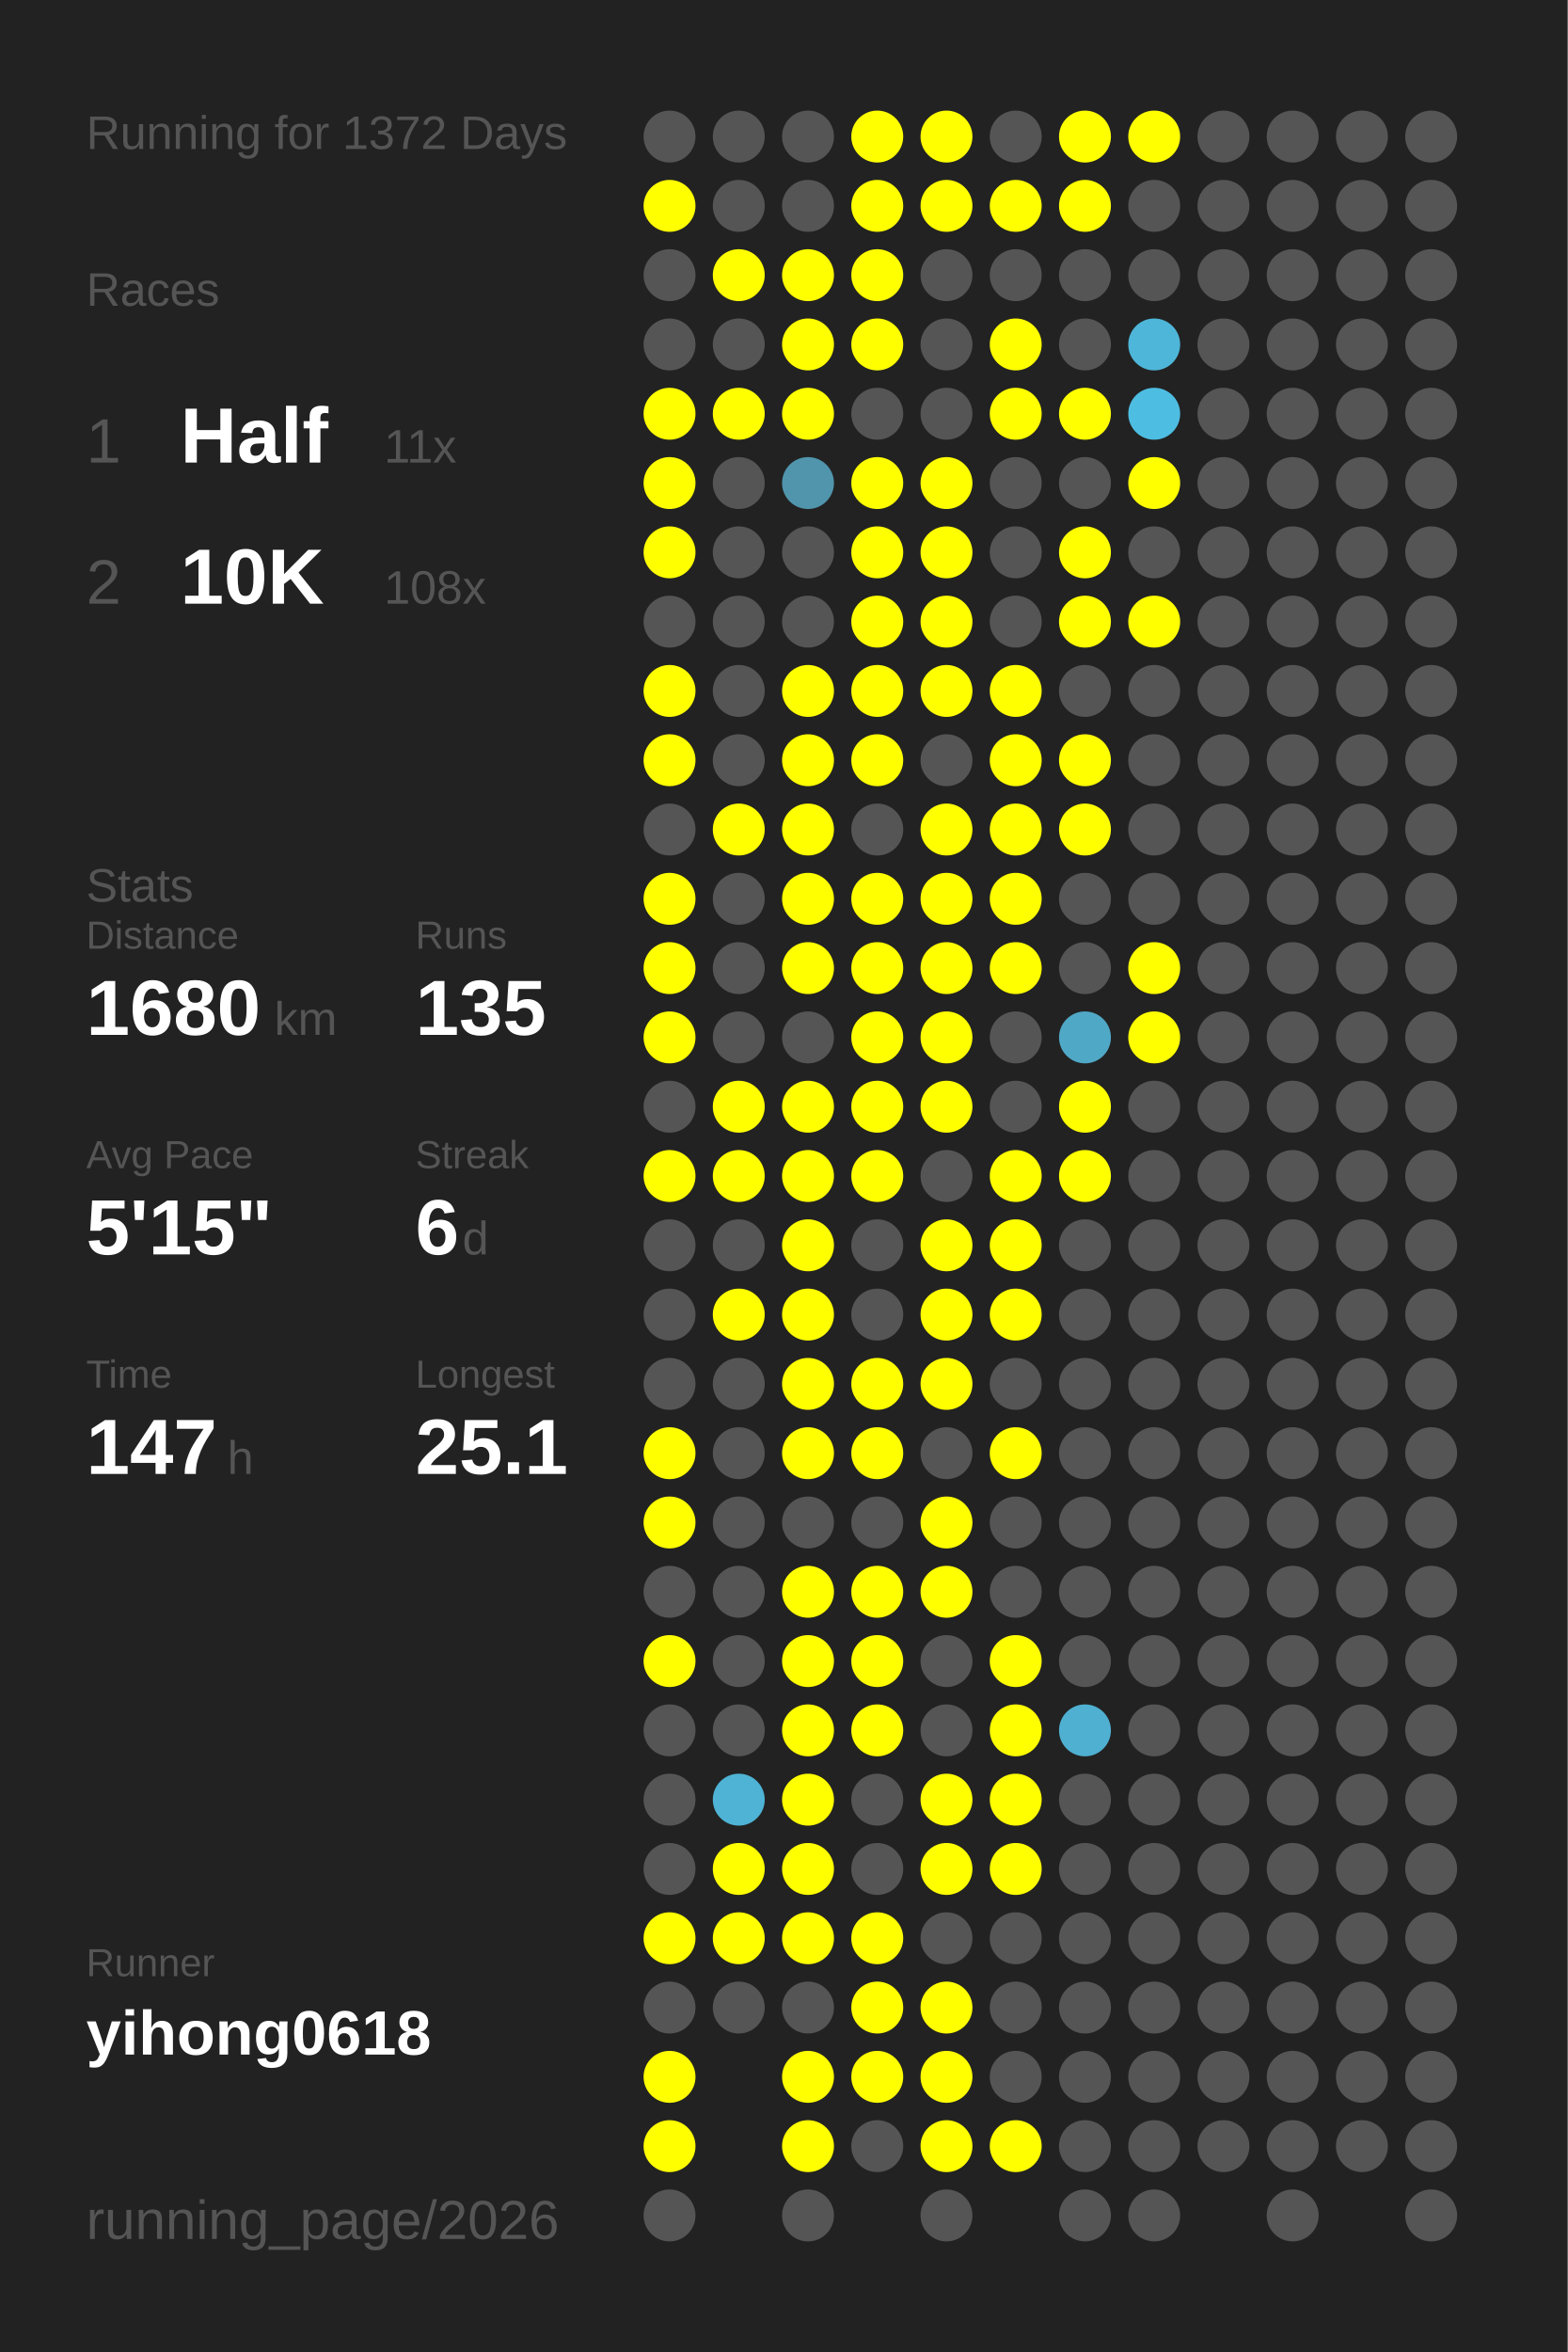
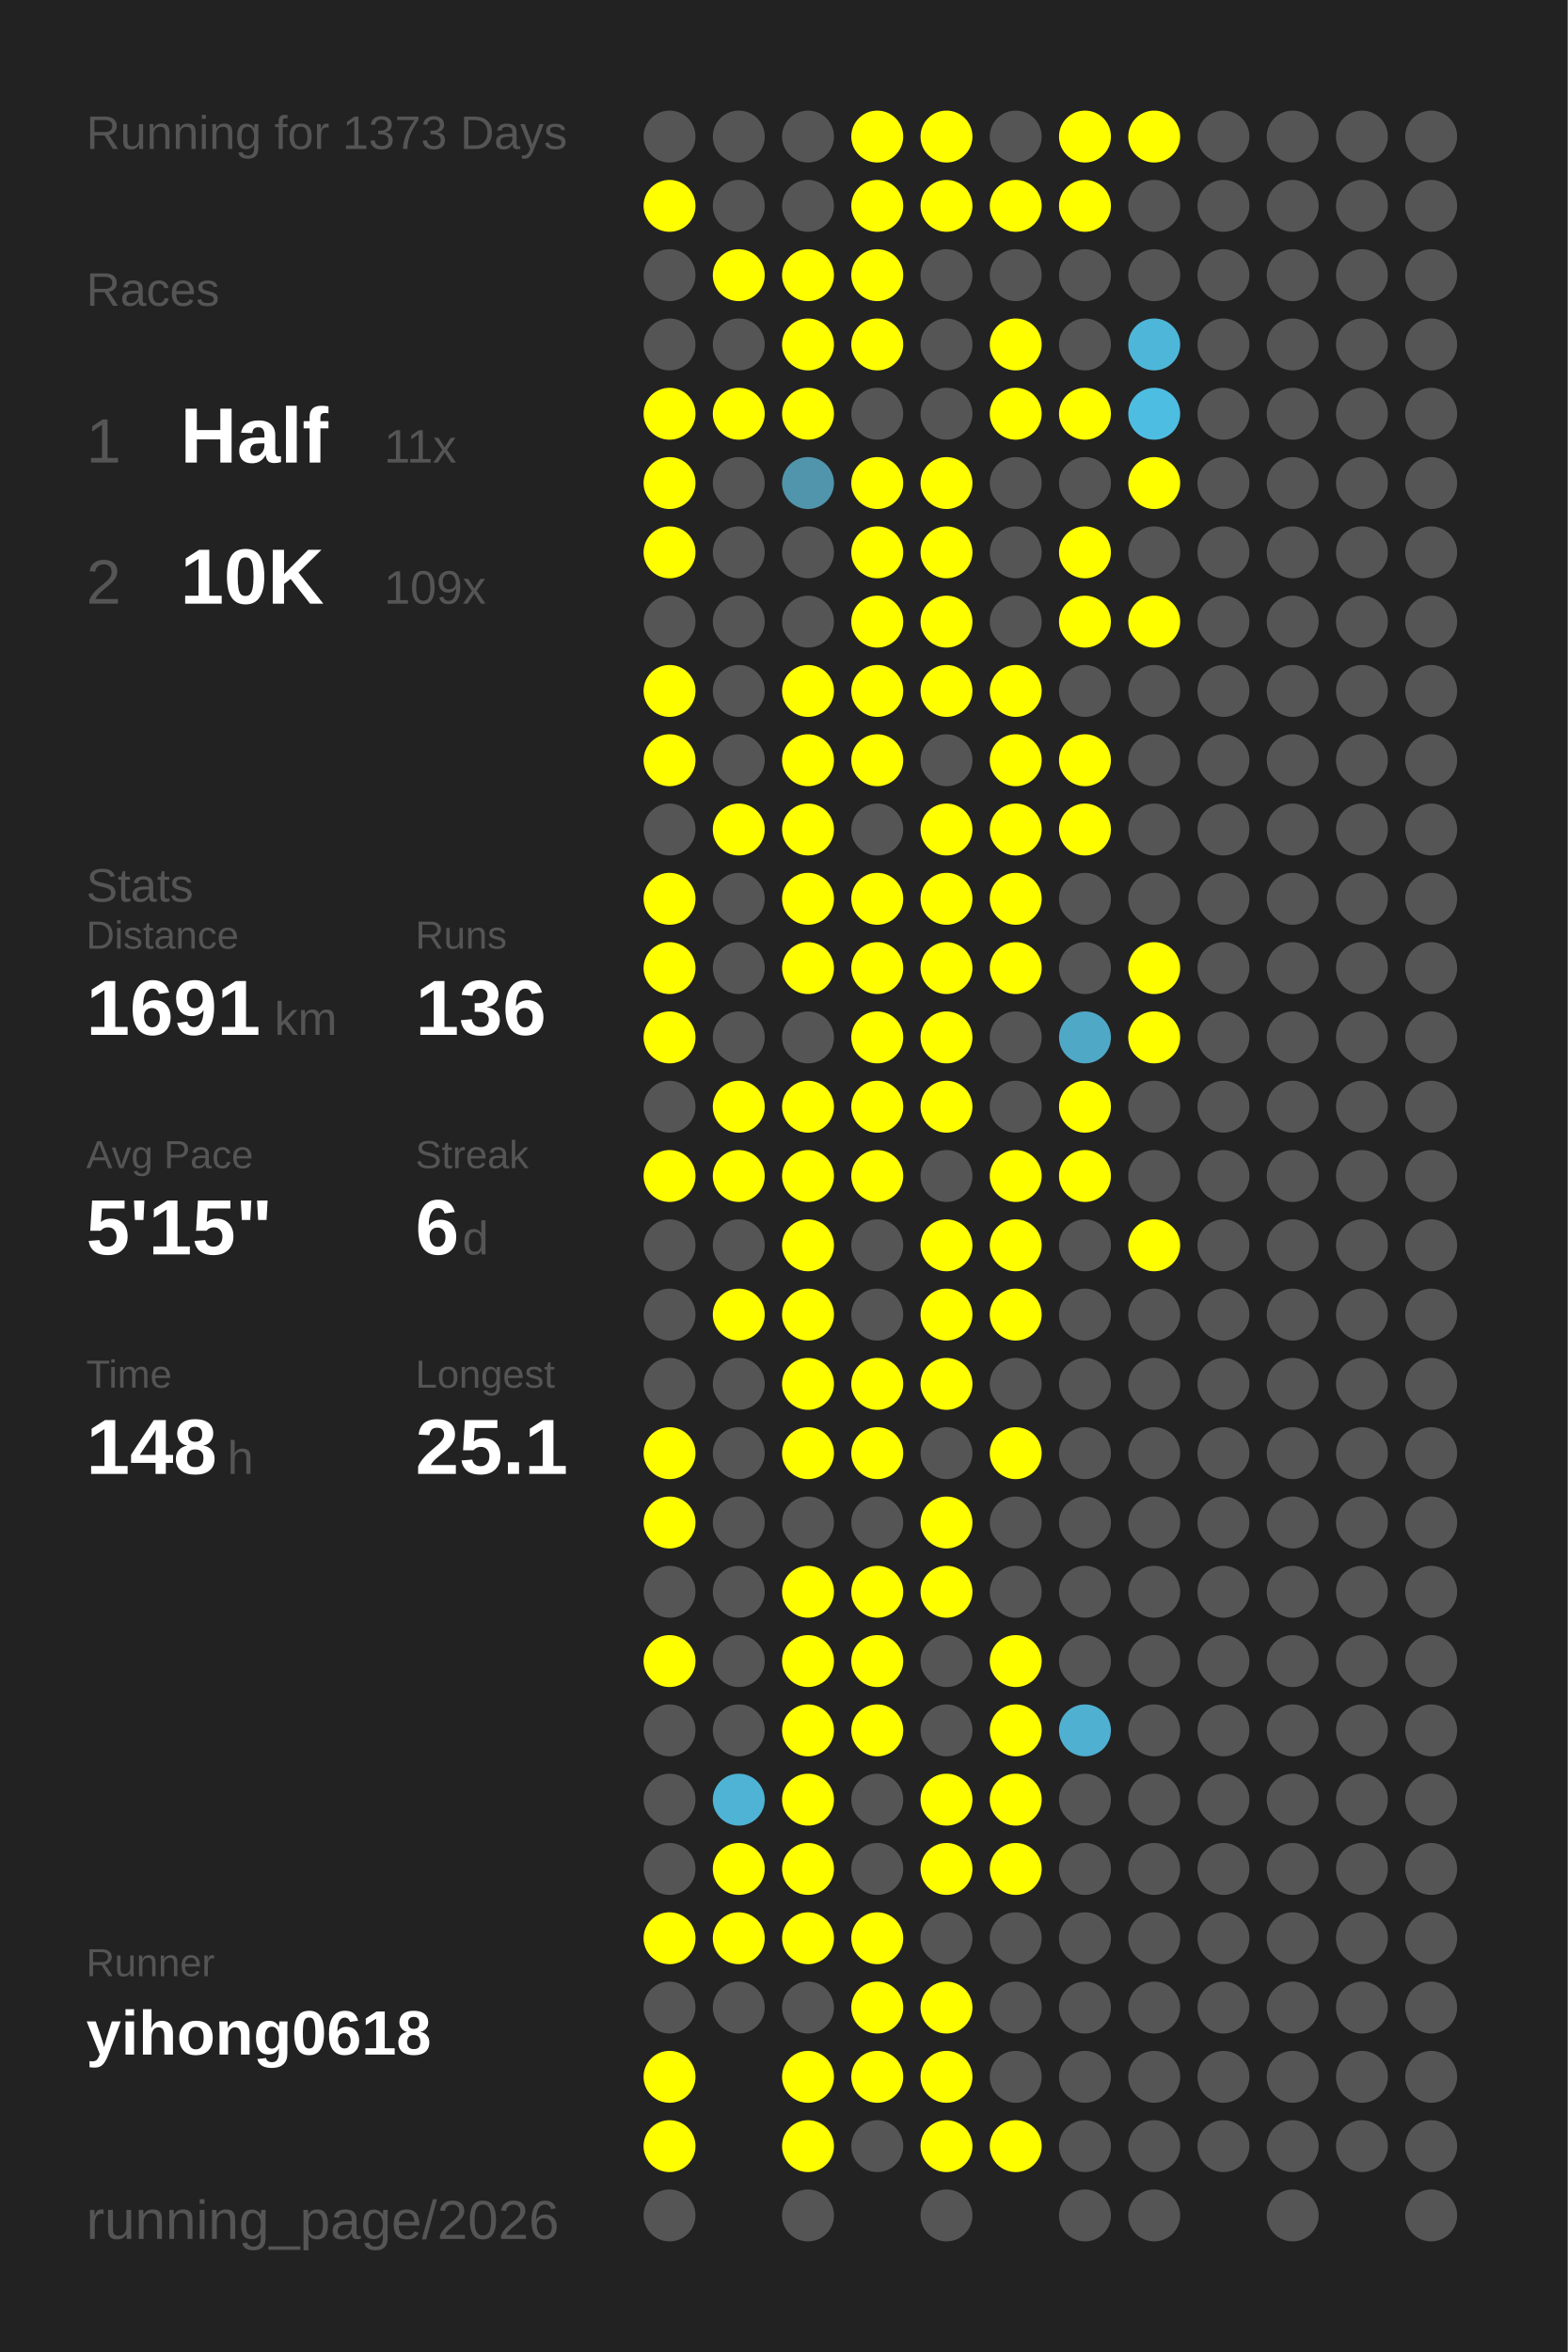
<svg xmlns="http://www.w3.org/2000/svg" baseProfile="full" height="300mm" version="1.1" viewBox="0,0,200,300" width="200mm">
  <defs />
  <rect fill="#222222" height="300" width="200" x="0" y="0" />
-   <text fill="#555555" style="font-size:6px; font-family:Arial;" x="11" y="19">Running for 1372 Days</text>
+   <text fill="#555555" style="font-size:6px; font-family:Arial;" x="11" y="19">Running for 1373 Days</text>
  <text fill="#555555" style="font-size:6px; font-family:Arial;" x="11" y="39">Races</text>
  <text fill="#555555" style="font-size:8px; font-family:Arial;" x="11" y="59">1</text>
  <text fill="#FFFFFF" style="font-size:10px; font-family:Arial; font-weight:bold;" x="23" y="59">Half</text>
  <text fill="#555555" style="font-size:6px; font-family:Arial;" x="49" y="59">11x</text>
  <text fill="#555555" style="font-size:8px; font-family:Arial;" x="11" y="77">2</text>
  <text fill="#FFFFFF" style="font-size:10px; font-family:Arial; font-weight:bold;" x="23" y="77">10K</text>
-   <text fill="#555555" style="font-size:6px; font-family:Arial;" x="49" y="77">108x</text>
+   <text fill="#555555" style="font-size:6px; font-family:Arial;" x="49" y="77">109x</text>
  <text fill="#555555" style="font-size:6px; font-family:Arial;" x="11" y="115">Stats</text>
  <text fill="#555555" style="font-size:5px; font-family:Arial;" x="11" y="121">Distance</text>
-   <text fill="#FFFFFF" style="font-size:10px; font-family:Arial; font-weight:bold;" x="11" y="132">1680</text>
+   <text fill="#FFFFFF" style="font-size:10px; font-family:Arial; font-weight:bold;" x="11" y="132">1691</text>
  <text fill="#555555" style="font-size:6px; font-family:Arial;" x="35" y="132">km</text>
  <text fill="#555555" style="font-size:5px; font-family:Arial;" x="53" y="121">Runs</text>
-   <text fill="#FFFFFF" style="font-size:10px; font-family:Arial; font-weight:bold;" x="53" y="132">135</text>
+   <text fill="#FFFFFF" style="font-size:10px; font-family:Arial; font-weight:bold;" x="53" y="132">136</text>
  <text fill="#555555" style="font-size:5px; font-family:Arial;" x="11" y="149">Avg Pace</text>
  <text fill="#FFFFFF" style="font-size:10px; font-family:Arial; font-weight:bold;" x="11" y="160">5'15"</text>
  <text fill="#555555" style="font-size:5px; font-family:Arial;" x="53" y="149">Streak</text>
  <text fill="#FFFFFF" style="font-size:10px; font-family:Arial; font-weight:bold;" x="53" y="160">6</text>
  <text fill="#555555" style="font-size:6px; font-family:Arial;" x="59" y="160">d</text>
  <text fill="#555555" style="font-size:5px; font-family:Arial;" x="11" y="177">Time</text>
-   <text fill="#FFFFFF" style="font-size:10px; font-family:Arial; font-weight:bold;" x="11" y="188">147</text>
+   <text fill="#FFFFFF" style="font-size:10px; font-family:Arial; font-weight:bold;" x="11" y="188">148</text>
  <text fill="#555555" style="font-size:6px; font-family:Arial;" x="29" y="188">h</text>
  <text fill="#555555" style="font-size:5px; font-family:Arial;" x="53" y="177">Longest</text>
  <text fill="#FFFFFF" style="font-size:10px; font-family:Arial; font-weight:bold;" x="53" y="188">25.1</text>
  <text fill="#555555" style="font-size:5px; font-family:Arial;" x="11" y="252.065">Runner</text>
  <text fill="#FFFFFF" style="font-size:8px; font-family:Arial; font-weight:bold;" x="11" y="262.065">yihong0618</text>
  <text fill="#555555" style="font-size:7px; font-family:Arial;" x="11" y="285.581">running_page/2026</text>
  <circle cx="85.417" cy="17.419" fill="#555555" r="3.312" />
  <circle cx="85.417" cy="26.258" fill="#FFFF00" r="3.312" />
  <circle cx="85.417" cy="35.097" fill="#555555" r="3.312" />
  <circle cx="85.417" cy="43.935" fill="#555555" r="3.312" />
  <circle cx="85.417" cy="52.774" fill="#FFFF00" r="3.312" />
  <circle cx="85.417" cy="61.613" fill="#FFFF00" r="3.312" />
  <circle cx="85.417" cy="70.452" fill="#FFFF00" r="3.312" />
  <circle cx="85.417" cy="79.29" fill="#555555" r="3.312" />
  <circle cx="85.417" cy="88.129" fill="#FFFF00" r="3.312" />
  <circle cx="85.417" cy="96.968" fill="#FFFF00" r="3.312" />
  <circle cx="85.417" cy="105.806" fill="#555555" r="3.312" />
  <circle cx="85.417" cy="114.645" fill="#FFFF00" r="3.312" />
  <circle cx="85.417" cy="123.484" fill="#FFFF00" r="3.312" />
  <circle cx="85.417" cy="132.323" fill="#FFFF00" r="3.312" />
  <circle cx="85.417" cy="141.161" fill="#555555" r="3.312" />
  <circle cx="85.417" cy="150" fill="#FFFF00" r="3.312" />
  <circle cx="85.417" cy="158.839" fill="#555555" r="3.312" />
  <circle cx="85.417" cy="167.677" fill="#555555" r="3.312" />
  <circle cx="85.417" cy="176.516" fill="#555555" r="3.312" />
  <circle cx="85.417" cy="185.355" fill="#FFFF00" r="3.312" />
  <circle cx="85.417" cy="194.194" fill="#FFFF00" r="3.312" />
  <circle cx="85.417" cy="203.032" fill="#555555" r="3.312" />
  <circle cx="85.417" cy="211.871" fill="#FFFF00" r="3.312" />
  <circle cx="85.417" cy="220.71" fill="#555555" r="3.312" />
  <circle cx="85.417" cy="229.548" fill="#555555" r="3.312" />
  <circle cx="85.417" cy="238.387" fill="#555555" r="3.312" />
  <circle cx="85.417" cy="247.226" fill="#FFFF00" r="3.312" />
  <circle cx="85.417" cy="256.065" fill="#555555" r="3.312" />
  <circle cx="85.417" cy="264.903" fill="#FFFF00" r="3.312" />
  <circle cx="85.417" cy="273.742" fill="#FFFF00" r="3.312" />
  <circle cx="85.417" cy="282.581" fill="#555555" r="3.312" />
  <circle cx="94.25" cy="17.419" fill="#555555" r="3.312" />
  <circle cx="94.25" cy="26.258" fill="#555555" r="3.312" />
  <circle cx="94.25" cy="35.097" fill="#FFFF00" r="3.312" />
  <circle cx="94.25" cy="43.935" fill="#555555" r="3.312" />
  <circle cx="94.25" cy="52.774" fill="#FFFF00" r="3.312" />
  <circle cx="94.25" cy="61.613" fill="#555555" r="3.312" />
  <circle cx="94.25" cy="70.452" fill="#555555" r="3.312" />
  <circle cx="94.25" cy="79.29" fill="#555555" r="3.312" />
  <circle cx="94.25" cy="88.129" fill="#555555" r="3.312" />
  <circle cx="94.25" cy="96.968" fill="#555555" r="3.312" />
  <circle cx="94.25" cy="105.806" fill="#FFFF00" r="3.312" />
  <circle cx="94.25" cy="114.645" fill="#555555" r="3.312" />
  <circle cx="94.25" cy="123.484" fill="#555555" r="3.312" />
  <circle cx="94.25" cy="132.323" fill="#555555" r="3.312" />
  <circle cx="94.25" cy="141.161" fill="#FFFF00" r="3.312" />
  <circle cx="94.25" cy="150" fill="#FFFF00" r="3.312" />
  <circle cx="94.25" cy="158.839" fill="#555555" r="3.312" />
  <circle cx="94.25" cy="167.677" fill="#FFFF00" r="3.312" />
  <circle cx="94.25" cy="176.516" fill="#555555" r="3.312" />
  <circle cx="94.25" cy="185.355" fill="#555555" r="3.312" />
  <circle cx="94.25" cy="194.194" fill="#555555" r="3.312" />
  <circle cx="94.25" cy="203.032" fill="#555555" r="3.312" />
  <circle cx="94.25" cy="211.871" fill="#555555" r="3.312" />
  <circle cx="94.25" cy="220.71" fill="#555555" r="3.312" />
  <circle cx="94.25" cy="229.548" fill="#4eb3d5" r="3.312" />
  <circle cx="94.25" cy="238.387" fill="#FFFF00" r="3.312" />
  <circle cx="94.25" cy="247.226" fill="#FFFF00" r="3.312" />
  <circle cx="94.25" cy="256.065" fill="#555555" r="3.312" />
  <circle cx="103.083" cy="17.419" fill="#555555" r="3.312" />
  <circle cx="103.083" cy="26.258" fill="#555555" r="3.312" />
  <circle cx="103.083" cy="35.097" fill="#FFFF00" r="3.312" />
  <circle cx="103.083" cy="43.935" fill="#FFFF00" r="3.312" />
  <circle cx="103.083" cy="52.774" fill="#FFFF00" r="3.312" />
  <circle cx="103.083" cy="61.613" fill="#5095ac" r="3.312" />
  <circle cx="103.083" cy="70.452" fill="#555555" r="3.312" />
  <circle cx="103.083" cy="79.29" fill="#555555" r="3.312" />
  <circle cx="103.083" cy="88.129" fill="#FFFF00" r="3.312" />
  <circle cx="103.083" cy="96.968" fill="#FFFF00" r="3.312" />
  <circle cx="103.083" cy="105.806" fill="#FFFF00" r="3.312" />
  <circle cx="103.083" cy="114.645" fill="#FFFF00" r="3.312" />
  <circle cx="103.083" cy="123.484" fill="#FFFF00" r="3.312" />
  <circle cx="103.083" cy="132.323" fill="#555555" r="3.312" />
  <circle cx="103.083" cy="141.161" fill="#FFFF00" r="3.312" />
  <circle cx="103.083" cy="150" fill="#FFFF00" r="3.312" />
  <circle cx="103.083" cy="158.839" fill="#FFFF00" r="3.312" />
  <circle cx="103.083" cy="167.677" fill="#FFFF00" r="3.312" />
  <circle cx="103.083" cy="176.516" fill="#FFFF00" r="3.312" />
  <circle cx="103.083" cy="185.355" fill="#FFFF00" r="3.312" />
  <circle cx="103.083" cy="194.194" fill="#555555" r="3.312" />
  <circle cx="103.083" cy="203.032" fill="#FFFF00" r="3.312" />
  <circle cx="103.083" cy="211.871" fill="#FFFF00" r="3.312" />
  <circle cx="103.083" cy="220.71" fill="#FFFF00" r="3.312" />
  <circle cx="103.083" cy="229.548" fill="#FFFF00" r="3.312" />
  <circle cx="103.083" cy="238.387" fill="#FFFF00" r="3.312" />
  <circle cx="103.083" cy="247.226" fill="#FFFF00" r="3.312" />
  <circle cx="103.083" cy="256.065" fill="#555555" r="3.312" />
  <circle cx="103.083" cy="264.903" fill="#FFFF00" r="3.312" />
  <circle cx="103.083" cy="273.742" fill="#FFFF00" r="3.312" />
  <circle cx="103.083" cy="282.581" fill="#555555" r="3.312" />
  <circle cx="111.917" cy="17.419" fill="#FFFF00" r="3.312" />
  <circle cx="111.917" cy="26.258" fill="#FFFF00" r="3.312" />
  <circle cx="111.917" cy="35.097" fill="#FFFF00" r="3.312" />
  <circle cx="111.917" cy="43.935" fill="#FFFF00" r="3.312" />
  <circle cx="111.917" cy="52.774" fill="#555555" r="3.312" />
  <circle cx="111.917" cy="61.613" fill="#FFFF00" r="3.312" />
  <circle cx="111.917" cy="70.452" fill="#FFFF00" r="3.312" />
  <circle cx="111.917" cy="79.29" fill="#FFFF00" r="3.312" />
  <circle cx="111.917" cy="88.129" fill="#FFFF00" r="3.312" />
  <circle cx="111.917" cy="96.968" fill="#FFFF00" r="3.312" />
  <circle cx="111.917" cy="105.806" fill="#555555" r="3.312" />
  <circle cx="111.917" cy="114.645" fill="#FFFF00" r="3.312" />
  <circle cx="111.917" cy="123.484" fill="#FFFF00" r="3.312" />
  <circle cx="111.917" cy="132.323" fill="#FFFF00" r="3.312" />
  <circle cx="111.917" cy="141.161" fill="#FFFF00" r="3.312" />
  <circle cx="111.917" cy="150" fill="#FFFF00" r="3.312" />
  <circle cx="111.917" cy="158.839" fill="#555555" r="3.312" />
  <circle cx="111.917" cy="167.677" fill="#555555" r="3.312" />
  <circle cx="111.917" cy="176.516" fill="#FFFF00" r="3.312" />
  <circle cx="111.917" cy="185.355" fill="#FFFF00" r="3.312" />
  <circle cx="111.917" cy="194.194" fill="#555555" r="3.312" />
  <circle cx="111.917" cy="203.032" fill="#FFFF00" r="3.312" />
  <circle cx="111.917" cy="211.871" fill="#FFFF00" r="3.312" />
  <circle cx="111.917" cy="220.71" fill="#FFFF00" r="3.312" />
  <circle cx="111.917" cy="229.548" fill="#555555" r="3.312" />
  <circle cx="111.917" cy="238.387" fill="#555555" r="3.312" />
  <circle cx="111.917" cy="247.226" fill="#FFFF00" r="3.312" />
  <circle cx="111.917" cy="256.065" fill="#FFFF00" r="3.312" />
  <circle cx="111.917" cy="264.903" fill="#FFFF00" r="3.312" />
  <circle cx="111.917" cy="273.742" fill="#555555" r="3.312" />
  <circle cx="120.75" cy="17.419" fill="#FFFF00" r="3.312" />
  <circle cx="120.75" cy="26.258" fill="#FFFF00" r="3.312" />
  <circle cx="120.75" cy="35.097" fill="#555555" r="3.312" />
  <circle cx="120.75" cy="43.935" fill="#555555" r="3.312" />
  <circle cx="120.75" cy="52.774" fill="#555555" r="3.312" />
  <circle cx="120.75" cy="61.613" fill="#FFFF00" r="3.312" />
  <circle cx="120.75" cy="70.452" fill="#FFFF00" r="3.312" />
  <circle cx="120.75" cy="79.29" fill="#FFFF00" r="3.312" />
  <circle cx="120.75" cy="88.129" fill="#FFFF00" r="3.312" />
  <circle cx="120.75" cy="96.968" fill="#555555" r="3.312" />
  <circle cx="120.75" cy="105.806" fill="#FFFF00" r="3.312" />
  <circle cx="120.75" cy="114.645" fill="#FFFF00" r="3.312" />
  <circle cx="120.75" cy="123.484" fill="#FFFF00" r="3.312" />
  <circle cx="120.75" cy="132.323" fill="#FFFF00" r="3.312" />
  <circle cx="120.75" cy="141.161" fill="#FFFF00" r="3.312" />
  <circle cx="120.75" cy="150" fill="#555555" r="3.312" />
  <circle cx="120.75" cy="158.839" fill="#FFFF00" r="3.312" />
  <circle cx="120.75" cy="167.677" fill="#FFFF00" r="3.312" />
  <circle cx="120.75" cy="176.516" fill="#FFFF00" r="3.312" />
  <circle cx="120.75" cy="185.355" fill="#555555" r="3.312" />
  <circle cx="120.75" cy="194.194" fill="#FFFF00" r="3.312" />
  <circle cx="120.75" cy="203.032" fill="#FFFF00" r="3.312" />
  <circle cx="120.75" cy="211.871" fill="#555555" r="3.312" />
  <circle cx="120.75" cy="220.71" fill="#555555" r="3.312" />
  <circle cx="120.75" cy="229.548" fill="#FFFF00" r="3.312" />
  <circle cx="120.75" cy="238.387" fill="#FFFF00" r="3.312" />
  <circle cx="120.75" cy="247.226" fill="#555555" r="3.312" />
  <circle cx="120.75" cy="256.065" fill="#FFFF00" r="3.312" />
  <circle cx="120.75" cy="264.903" fill="#FFFF00" r="3.312" />
  <circle cx="120.75" cy="273.742" fill="#FFFF00" r="3.312" />
  <circle cx="120.75" cy="282.581" fill="#555555" r="3.312" />
  <circle cx="129.583" cy="17.419" fill="#555555" r="3.312" />
  <circle cx="129.583" cy="26.258" fill="#FFFF00" r="3.312" />
  <circle cx="129.583" cy="35.097" fill="#555555" r="3.312" />
  <circle cx="129.583" cy="43.935" fill="#FFFF00" r="3.312" />
  <circle cx="129.583" cy="52.774" fill="#FFFF00" r="3.312" />
  <circle cx="129.583" cy="61.613" fill="#555555" r="3.312" />
  <circle cx="129.583" cy="70.452" fill="#555555" r="3.312" />
  <circle cx="129.583" cy="79.29" fill="#555555" r="3.312" />
  <circle cx="129.583" cy="88.129" fill="#FFFF00" r="3.312" />
  <circle cx="129.583" cy="96.968" fill="#FFFF00" r="3.312" />
  <circle cx="129.583" cy="105.806" fill="#FFFF00" r="3.312" />
  <circle cx="129.583" cy="114.645" fill="#FFFF00" r="3.312" />
  <circle cx="129.583" cy="123.484" fill="#FFFF00" r="3.312" />
  <circle cx="129.583" cy="132.323" fill="#555555" r="3.312" />
  <circle cx="129.583" cy="141.161" fill="#555555" r="3.312" />
  <circle cx="129.583" cy="150" fill="#FFFF00" r="3.312" />
  <circle cx="129.583" cy="158.839" fill="#FFFF00" r="3.312" />
  <circle cx="129.583" cy="167.677" fill="#FFFF00" r="3.312" />
  <circle cx="129.583" cy="176.516" fill="#555555" r="3.312" />
  <circle cx="129.583" cy="185.355" fill="#FFFF00" r="3.312" />
  <circle cx="129.583" cy="194.194" fill="#555555" r="3.312" />
  <circle cx="129.583" cy="203.032" fill="#555555" r="3.312" />
  <circle cx="129.583" cy="211.871" fill="#FFFF00" r="3.312" />
  <circle cx="129.583" cy="220.71" fill="#FFFF00" r="3.312" />
  <circle cx="129.583" cy="229.548" fill="#FFFF00" r="3.312" />
  <circle cx="129.583" cy="238.387" fill="#FFFF00" r="3.312" />
  <circle cx="129.583" cy="247.226" fill="#555555" r="3.312" />
  <circle cx="129.583" cy="256.065" fill="#555555" r="3.312" />
  <circle cx="129.583" cy="264.903" fill="#555555" r="3.312" />
  <circle cx="129.583" cy="273.742" fill="#FFFF00" r="3.312" />
  <circle cx="138.417" cy="17.419" fill="#FFFF00" r="3.312" />
  <circle cx="138.417" cy="26.258" fill="#FFFF00" r="3.312" />
  <circle cx="138.417" cy="35.097" fill="#555555" r="3.312" />
  <circle cx="138.417" cy="43.935" fill="#555555" r="3.312" />
  <circle cx="138.417" cy="52.774" fill="#FFFF00" r="3.312" />
  <circle cx="138.417" cy="61.613" fill="#555555" r="3.312" />
  <circle cx="138.417" cy="70.452" fill="#FFFF00" r="3.312" />
  <circle cx="138.417" cy="79.29" fill="#FFFF00" r="3.312" />
  <circle cx="138.417" cy="88.129" fill="#555555" r="3.312" />
  <circle cx="138.417" cy="96.968" fill="#FFFF00" r="3.312" />
  <circle cx="138.417" cy="105.806" fill="#FFFF00" r="3.312" />
  <circle cx="138.417" cy="114.645" fill="#555555" r="3.312" />
  <circle cx="138.417" cy="123.484" fill="#555555" r="3.312" />
  <circle cx="138.417" cy="132.323" fill="#4fa8c6" r="3.312" />
  <circle cx="138.417" cy="141.161" fill="#FFFF00" r="3.312" />
  <circle cx="138.417" cy="150" fill="#FFFF00" r="3.312" />
  <circle cx="138.417" cy="158.839" fill="#555555" r="3.312" />
  <circle cx="138.417" cy="167.677" fill="#555555" r="3.312" />
  <circle cx="138.417" cy="176.516" fill="#555555" r="3.312" />
  <circle cx="138.417" cy="185.355" fill="#555555" r="3.312" />
  <circle cx="138.417" cy="194.194" fill="#555555" r="3.312" />
  <circle cx="138.417" cy="203.032" fill="#555555" r="3.312" />
  <circle cx="138.417" cy="211.871" fill="#555555" r="3.312" />
  <circle cx="138.417" cy="220.71" fill="#4fb0d1" r="3.312" />
  <circle cx="138.417" cy="229.548" fill="#555555" r="3.312" />
  <circle cx="138.417" cy="238.387" fill="#555555" r="3.312" />
  <circle cx="138.417" cy="247.226" fill="#555555" r="3.312" />
  <circle cx="138.417" cy="256.065" fill="#555555" r="3.312" />
  <circle cx="138.417" cy="264.903" fill="#555555" r="3.312" />
  <circle cx="138.417" cy="273.742" fill="#555555" r="3.312" />
  <circle cx="138.417" cy="282.581" fill="#555555" r="3.312" />
  <circle cx="147.25" cy="17.419" fill="#FFFF00" r="3.312" />
  <circle cx="147.25" cy="26.258" fill="#555555" r="3.312" />
  <circle cx="147.25" cy="35.097" fill="#555555" r="3.312" />
  <circle cx="147.25" cy="43.935" fill="#4eb6d9" r="3.312" />
  <circle cx="147.25" cy="52.774" fill="#4ebde2" r="3.312" />
  <circle cx="147.25" cy="61.613" fill="#FFFF00" r="3.312" />
  <circle cx="147.25" cy="70.452" fill="#555555" r="3.312" />
  <circle cx="147.25" cy="79.29" fill="#FFFF00" r="3.312" />
  <circle cx="147.25" cy="88.129" fill="#555555" r="3.312" />
  <circle cx="147.25" cy="96.968" fill="#555555" r="3.312" />
  <circle cx="147.25" cy="105.806" fill="#555555" r="3.312" />
  <circle cx="147.25" cy="114.645" fill="#555555" r="3.312" />
  <circle cx="147.25" cy="123.484" fill="#FFFF00" r="3.312" />
  <circle cx="147.25" cy="132.323" fill="#FFFF00" r="3.312" />
  <circle cx="147.25" cy="141.161" fill="#555555" r="3.312" />
  <circle cx="147.25" cy="150" fill="#555555" r="3.312" />
-   <circle cx="147.25" cy="158.839" fill="#555555" r="3.312" />
+   <circle cx="147.25" cy="158.839" fill="#FFFF00" r="3.312" />
  <circle cx="147.25" cy="167.677" fill="#555555" r="3.312" />
  <circle cx="147.25" cy="176.516" fill="#555555" r="3.312" />
  <circle cx="147.25" cy="185.355" fill="#555555" r="3.312" />
  <circle cx="147.25" cy="194.194" fill="#555555" r="3.312" />
  <circle cx="147.25" cy="203.032" fill="#555555" r="3.312" />
  <circle cx="147.25" cy="211.871" fill="#555555" r="3.312" />
  <circle cx="147.25" cy="220.71" fill="#555555" r="3.312" />
  <circle cx="147.25" cy="229.548" fill="#555555" r="3.312" />
  <circle cx="147.25" cy="238.387" fill="#555555" r="3.312" />
  <circle cx="147.25" cy="247.226" fill="#555555" r="3.312" />
  <circle cx="147.25" cy="256.065" fill="#555555" r="3.312" />
  <circle cx="147.25" cy="264.903" fill="#555555" r="3.312" />
  <circle cx="147.25" cy="273.742" fill="#555555" r="3.312" />
  <circle cx="147.25" cy="282.581" fill="#555555" r="3.312" />
  <circle cx="156.083" cy="17.419" fill="#555555" r="3.312" />
  <circle cx="156.083" cy="26.258" fill="#555555" r="3.312" />
  <circle cx="156.083" cy="35.097" fill="#555555" r="3.312" />
  <circle cx="156.083" cy="43.935" fill="#555555" r="3.312" />
  <circle cx="156.083" cy="52.774" fill="#555555" r="3.312" />
  <circle cx="156.083" cy="61.613" fill="#555555" r="3.312" />
  <circle cx="156.083" cy="70.452" fill="#555555" r="3.312" />
  <circle cx="156.083" cy="79.29" fill="#555555" r="3.312" />
  <circle cx="156.083" cy="88.129" fill="#555555" r="3.312" />
  <circle cx="156.083" cy="96.968" fill="#555555" r="3.312" />
  <circle cx="156.083" cy="105.806" fill="#555555" r="3.312" />
  <circle cx="156.083" cy="114.645" fill="#555555" r="3.312" />
  <circle cx="156.083" cy="123.484" fill="#555555" r="3.312" />
  <circle cx="156.083" cy="132.323" fill="#555555" r="3.312" />
  <circle cx="156.083" cy="141.161" fill="#555555" r="3.312" />
  <circle cx="156.083" cy="150" fill="#555555" r="3.312" />
  <circle cx="156.083" cy="158.839" fill="#555555" r="3.312" />
  <circle cx="156.083" cy="167.677" fill="#555555" r="3.312" />
  <circle cx="156.083" cy="176.516" fill="#555555" r="3.312" />
  <circle cx="156.083" cy="185.355" fill="#555555" r="3.312" />
  <circle cx="156.083" cy="194.194" fill="#555555" r="3.312" />
  <circle cx="156.083" cy="203.032" fill="#555555" r="3.312" />
  <circle cx="156.083" cy="211.871" fill="#555555" r="3.312" />
  <circle cx="156.083" cy="220.71" fill="#555555" r="3.312" />
  <circle cx="156.083" cy="229.548" fill="#555555" r="3.312" />
  <circle cx="156.083" cy="238.387" fill="#555555" r="3.312" />
  <circle cx="156.083" cy="247.226" fill="#555555" r="3.312" />
  <circle cx="156.083" cy="256.065" fill="#555555" r="3.312" />
  <circle cx="156.083" cy="264.903" fill="#555555" r="3.312" />
  <circle cx="156.083" cy="273.742" fill="#555555" r="3.312" />
  <circle cx="164.917" cy="17.419" fill="#555555" r="3.312" />
  <circle cx="164.917" cy="26.258" fill="#555555" r="3.312" />
  <circle cx="164.917" cy="35.097" fill="#555555" r="3.312" />
  <circle cx="164.917" cy="43.935" fill="#555555" r="3.312" />
  <circle cx="164.917" cy="52.774" fill="#555555" r="3.312" />
  <circle cx="164.917" cy="61.613" fill="#555555" r="3.312" />
  <circle cx="164.917" cy="70.452" fill="#555555" r="3.312" />
  <circle cx="164.917" cy="79.29" fill="#555555" r="3.312" />
  <circle cx="164.917" cy="88.129" fill="#555555" r="3.312" />
  <circle cx="164.917" cy="96.968" fill="#555555" r="3.312" />
  <circle cx="164.917" cy="105.806" fill="#555555" r="3.312" />
  <circle cx="164.917" cy="114.645" fill="#555555" r="3.312" />
  <circle cx="164.917" cy="123.484" fill="#555555" r="3.312" />
  <circle cx="164.917" cy="132.323" fill="#555555" r="3.312" />
  <circle cx="164.917" cy="141.161" fill="#555555" r="3.312" />
  <circle cx="164.917" cy="150" fill="#555555" r="3.312" />
  <circle cx="164.917" cy="158.839" fill="#555555" r="3.312" />
  <circle cx="164.917" cy="167.677" fill="#555555" r="3.312" />
  <circle cx="164.917" cy="176.516" fill="#555555" r="3.312" />
  <circle cx="164.917" cy="185.355" fill="#555555" r="3.312" />
  <circle cx="164.917" cy="194.194" fill="#555555" r="3.312" />
  <circle cx="164.917" cy="203.032" fill="#555555" r="3.312" />
  <circle cx="164.917" cy="211.871" fill="#555555" r="3.312" />
  <circle cx="164.917" cy="220.71" fill="#555555" r="3.312" />
  <circle cx="164.917" cy="229.548" fill="#555555" r="3.312" />
  <circle cx="164.917" cy="238.387" fill="#555555" r="3.312" />
  <circle cx="164.917" cy="247.226" fill="#555555" r="3.312" />
  <circle cx="164.917" cy="256.065" fill="#555555" r="3.312" />
  <circle cx="164.917" cy="264.903" fill="#555555" r="3.312" />
  <circle cx="164.917" cy="273.742" fill="#555555" r="3.312" />
  <circle cx="164.917" cy="282.581" fill="#555555" r="3.312" />
  <circle cx="173.75" cy="17.419" fill="#555555" r="3.312" />
  <circle cx="173.75" cy="26.258" fill="#555555" r="3.312" />
  <circle cx="173.75" cy="35.097" fill="#555555" r="3.312" />
  <circle cx="173.75" cy="43.935" fill="#555555" r="3.312" />
  <circle cx="173.75" cy="52.774" fill="#555555" r="3.312" />
  <circle cx="173.75" cy="61.613" fill="#555555" r="3.312" />
  <circle cx="173.75" cy="70.452" fill="#555555" r="3.312" />
  <circle cx="173.75" cy="79.29" fill="#555555" r="3.312" />
  <circle cx="173.75" cy="88.129" fill="#555555" r="3.312" />
  <circle cx="173.75" cy="96.968" fill="#555555" r="3.312" />
  <circle cx="173.75" cy="105.806" fill="#555555" r="3.312" />
  <circle cx="173.75" cy="114.645" fill="#555555" r="3.312" />
  <circle cx="173.75" cy="123.484" fill="#555555" r="3.312" />
  <circle cx="173.75" cy="132.323" fill="#555555" r="3.312" />
  <circle cx="173.75" cy="141.161" fill="#555555" r="3.312" />
  <circle cx="173.75" cy="150" fill="#555555" r="3.312" />
  <circle cx="173.75" cy="158.839" fill="#555555" r="3.312" />
  <circle cx="173.75" cy="167.677" fill="#555555" r="3.312" />
  <circle cx="173.75" cy="176.516" fill="#555555" r="3.312" />
  <circle cx="173.75" cy="185.355" fill="#555555" r="3.312" />
  <circle cx="173.75" cy="194.194" fill="#555555" r="3.312" />
  <circle cx="173.75" cy="203.032" fill="#555555" r="3.312" />
  <circle cx="173.75" cy="211.871" fill="#555555" r="3.312" />
  <circle cx="173.75" cy="220.71" fill="#555555" r="3.312" />
  <circle cx="173.75" cy="229.548" fill="#555555" r="3.312" />
  <circle cx="173.75" cy="238.387" fill="#555555" r="3.312" />
  <circle cx="173.75" cy="247.226" fill="#555555" r="3.312" />
  <circle cx="173.75" cy="256.065" fill="#555555" r="3.312" />
  <circle cx="173.75" cy="264.903" fill="#555555" r="3.312" />
  <circle cx="173.75" cy="273.742" fill="#555555" r="3.312" />
  <circle cx="182.583" cy="17.419" fill="#555555" r="3.312" />
  <circle cx="182.583" cy="26.258" fill="#555555" r="3.312" />
  <circle cx="182.583" cy="35.097" fill="#555555" r="3.312" />
  <circle cx="182.583" cy="43.935" fill="#555555" r="3.312" />
  <circle cx="182.583" cy="52.774" fill="#555555" r="3.312" />
  <circle cx="182.583" cy="61.613" fill="#555555" r="3.312" />
  <circle cx="182.583" cy="70.452" fill="#555555" r="3.312" />
  <circle cx="182.583" cy="79.29" fill="#555555" r="3.312" />
  <circle cx="182.583" cy="88.129" fill="#555555" r="3.312" />
  <circle cx="182.583" cy="96.968" fill="#555555" r="3.312" />
  <circle cx="182.583" cy="105.806" fill="#555555" r="3.312" />
  <circle cx="182.583" cy="114.645" fill="#555555" r="3.312" />
  <circle cx="182.583" cy="123.484" fill="#555555" r="3.312" />
  <circle cx="182.583" cy="132.323" fill="#555555" r="3.312" />
  <circle cx="182.583" cy="141.161" fill="#555555" r="3.312" />
  <circle cx="182.583" cy="150" fill="#555555" r="3.312" />
  <circle cx="182.583" cy="158.839" fill="#555555" r="3.312" />
  <circle cx="182.583" cy="167.677" fill="#555555" r="3.312" />
  <circle cx="182.583" cy="176.516" fill="#555555" r="3.312" />
  <circle cx="182.583" cy="185.355" fill="#555555" r="3.312" />
  <circle cx="182.583" cy="194.194" fill="#555555" r="3.312" />
  <circle cx="182.583" cy="203.032" fill="#555555" r="3.312" />
  <circle cx="182.583" cy="211.871" fill="#555555" r="3.312" />
  <circle cx="182.583" cy="220.71" fill="#555555" r="3.312" />
  <circle cx="182.583" cy="229.548" fill="#555555" r="3.312" />
  <circle cx="182.583" cy="238.387" fill="#555555" r="3.312" />
  <circle cx="182.583" cy="247.226" fill="#555555" r="3.312" />
  <circle cx="182.583" cy="256.065" fill="#555555" r="3.312" />
  <circle cx="182.583" cy="264.903" fill="#555555" r="3.312" />
  <circle cx="182.583" cy="273.742" fill="#555555" r="3.312" />
  <circle cx="182.583" cy="282.581" fill="#555555" r="3.312" />
</svg>
